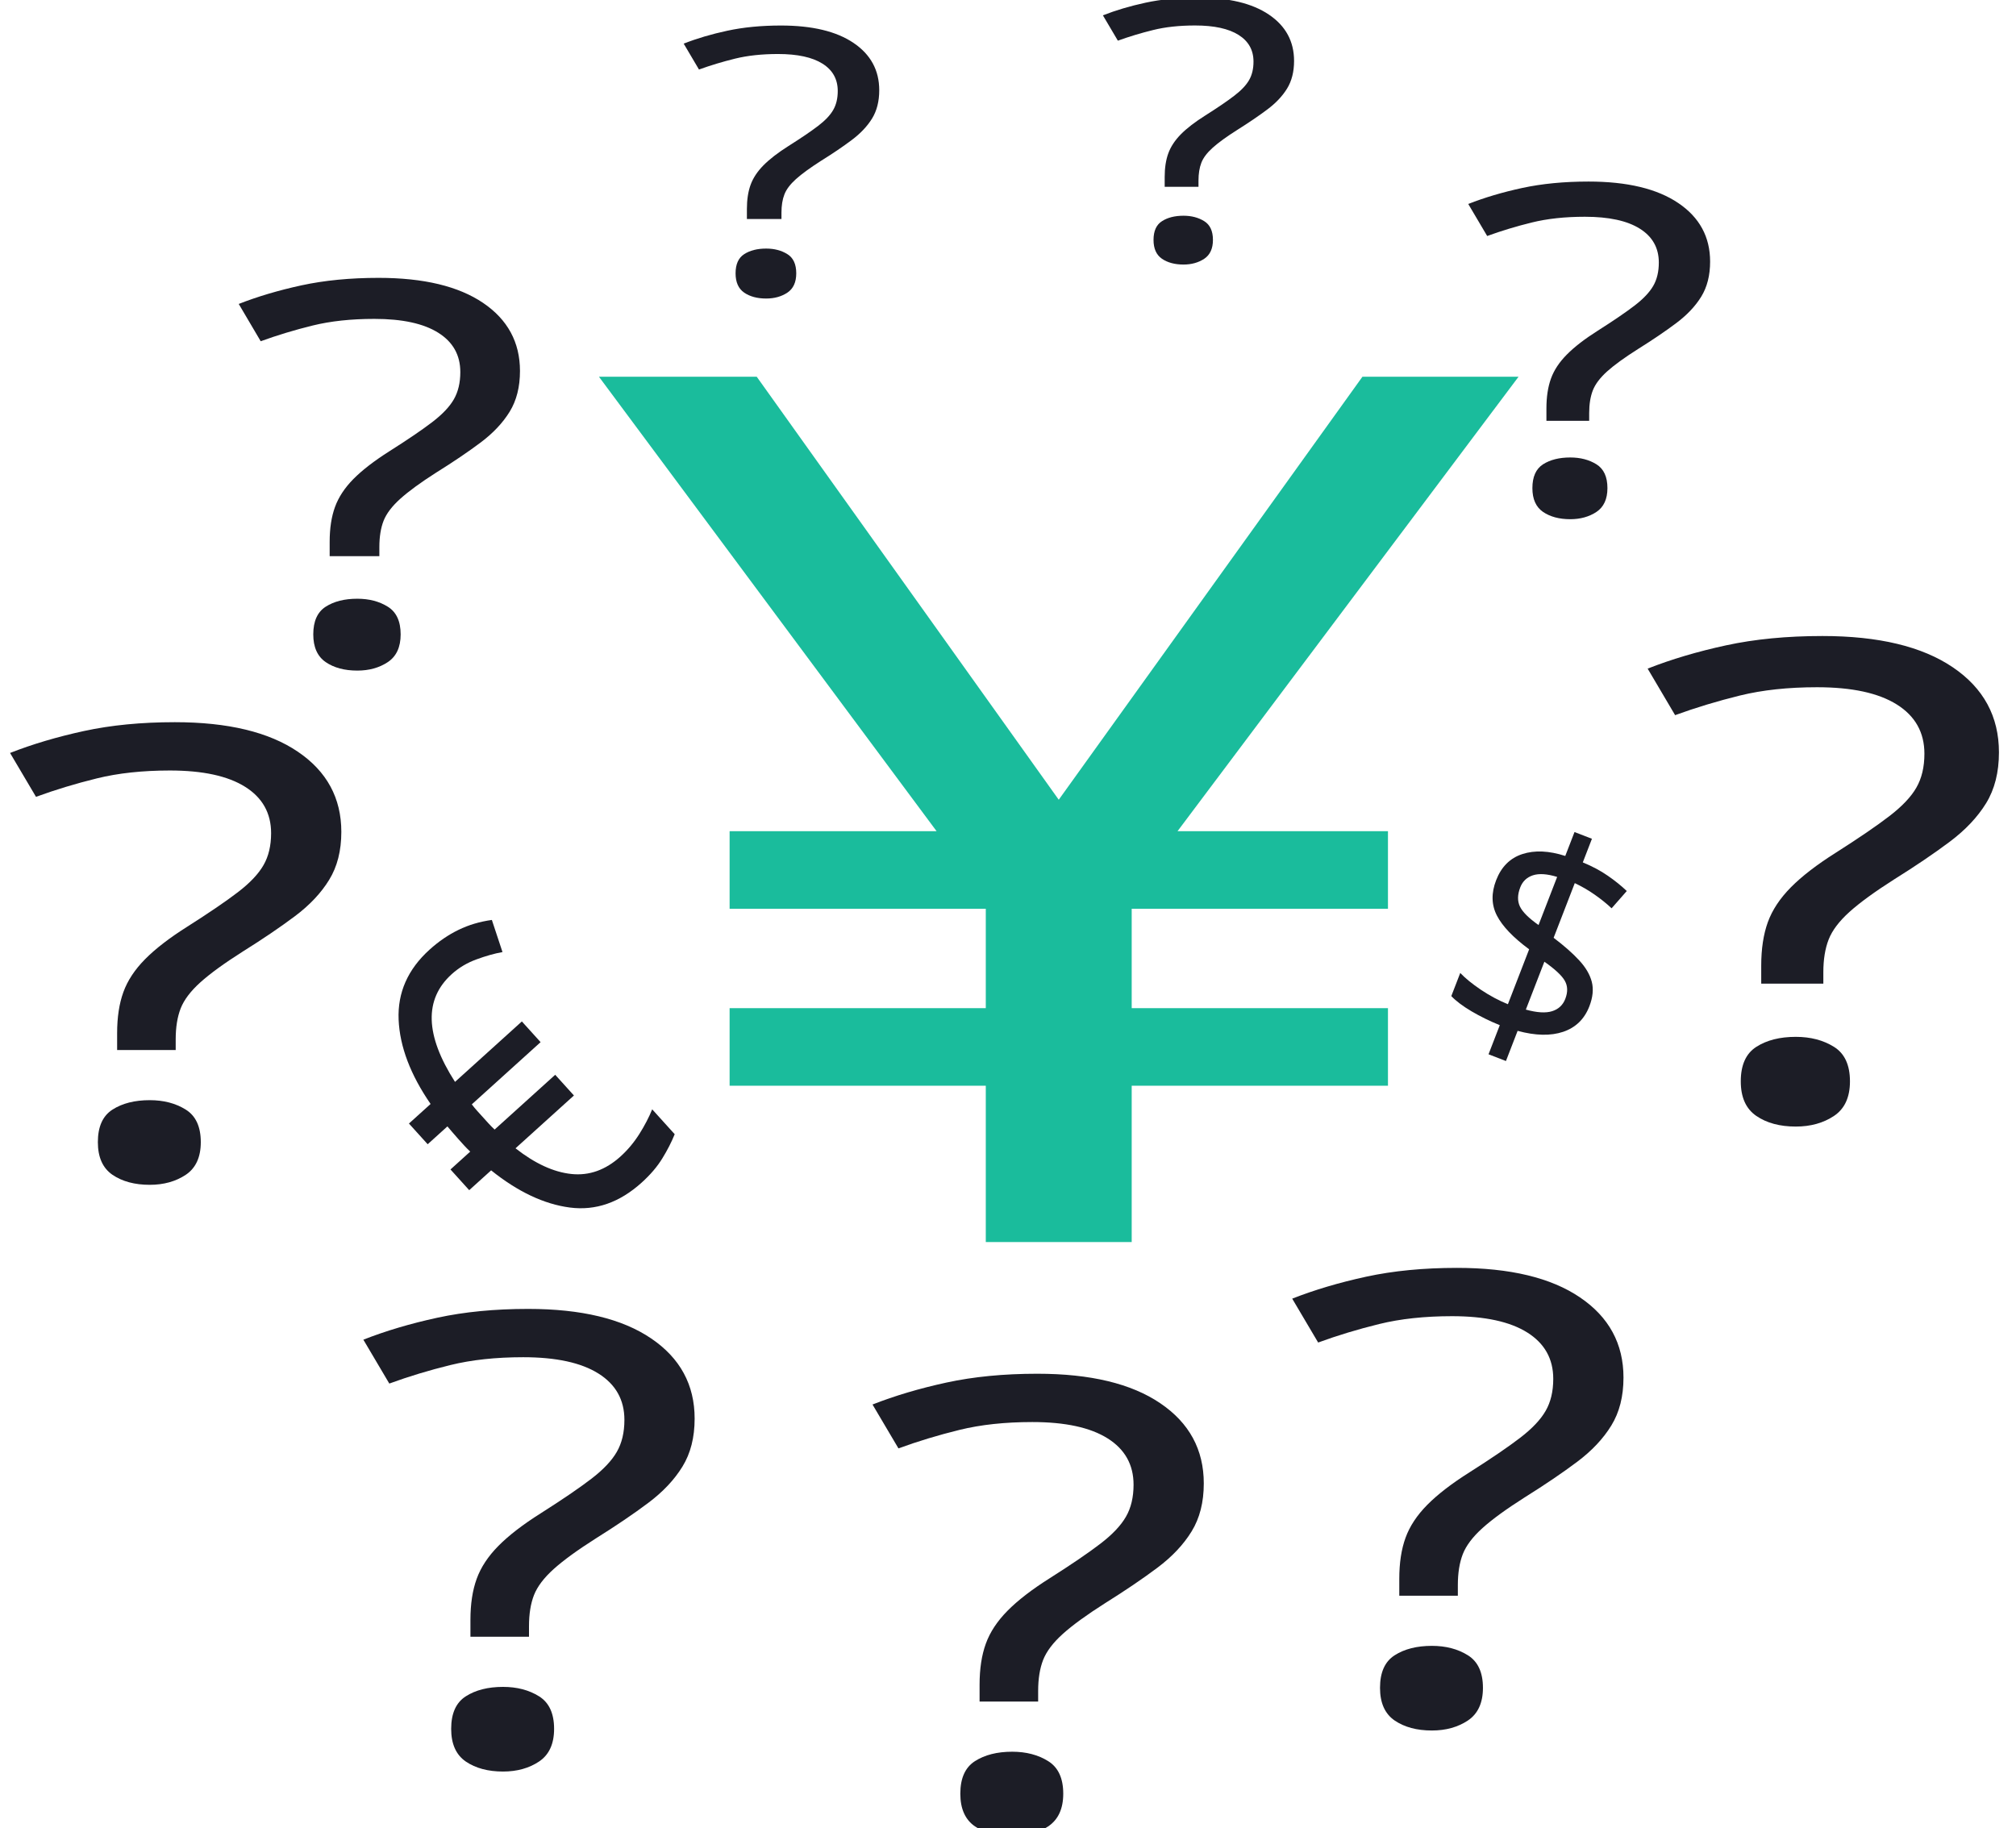
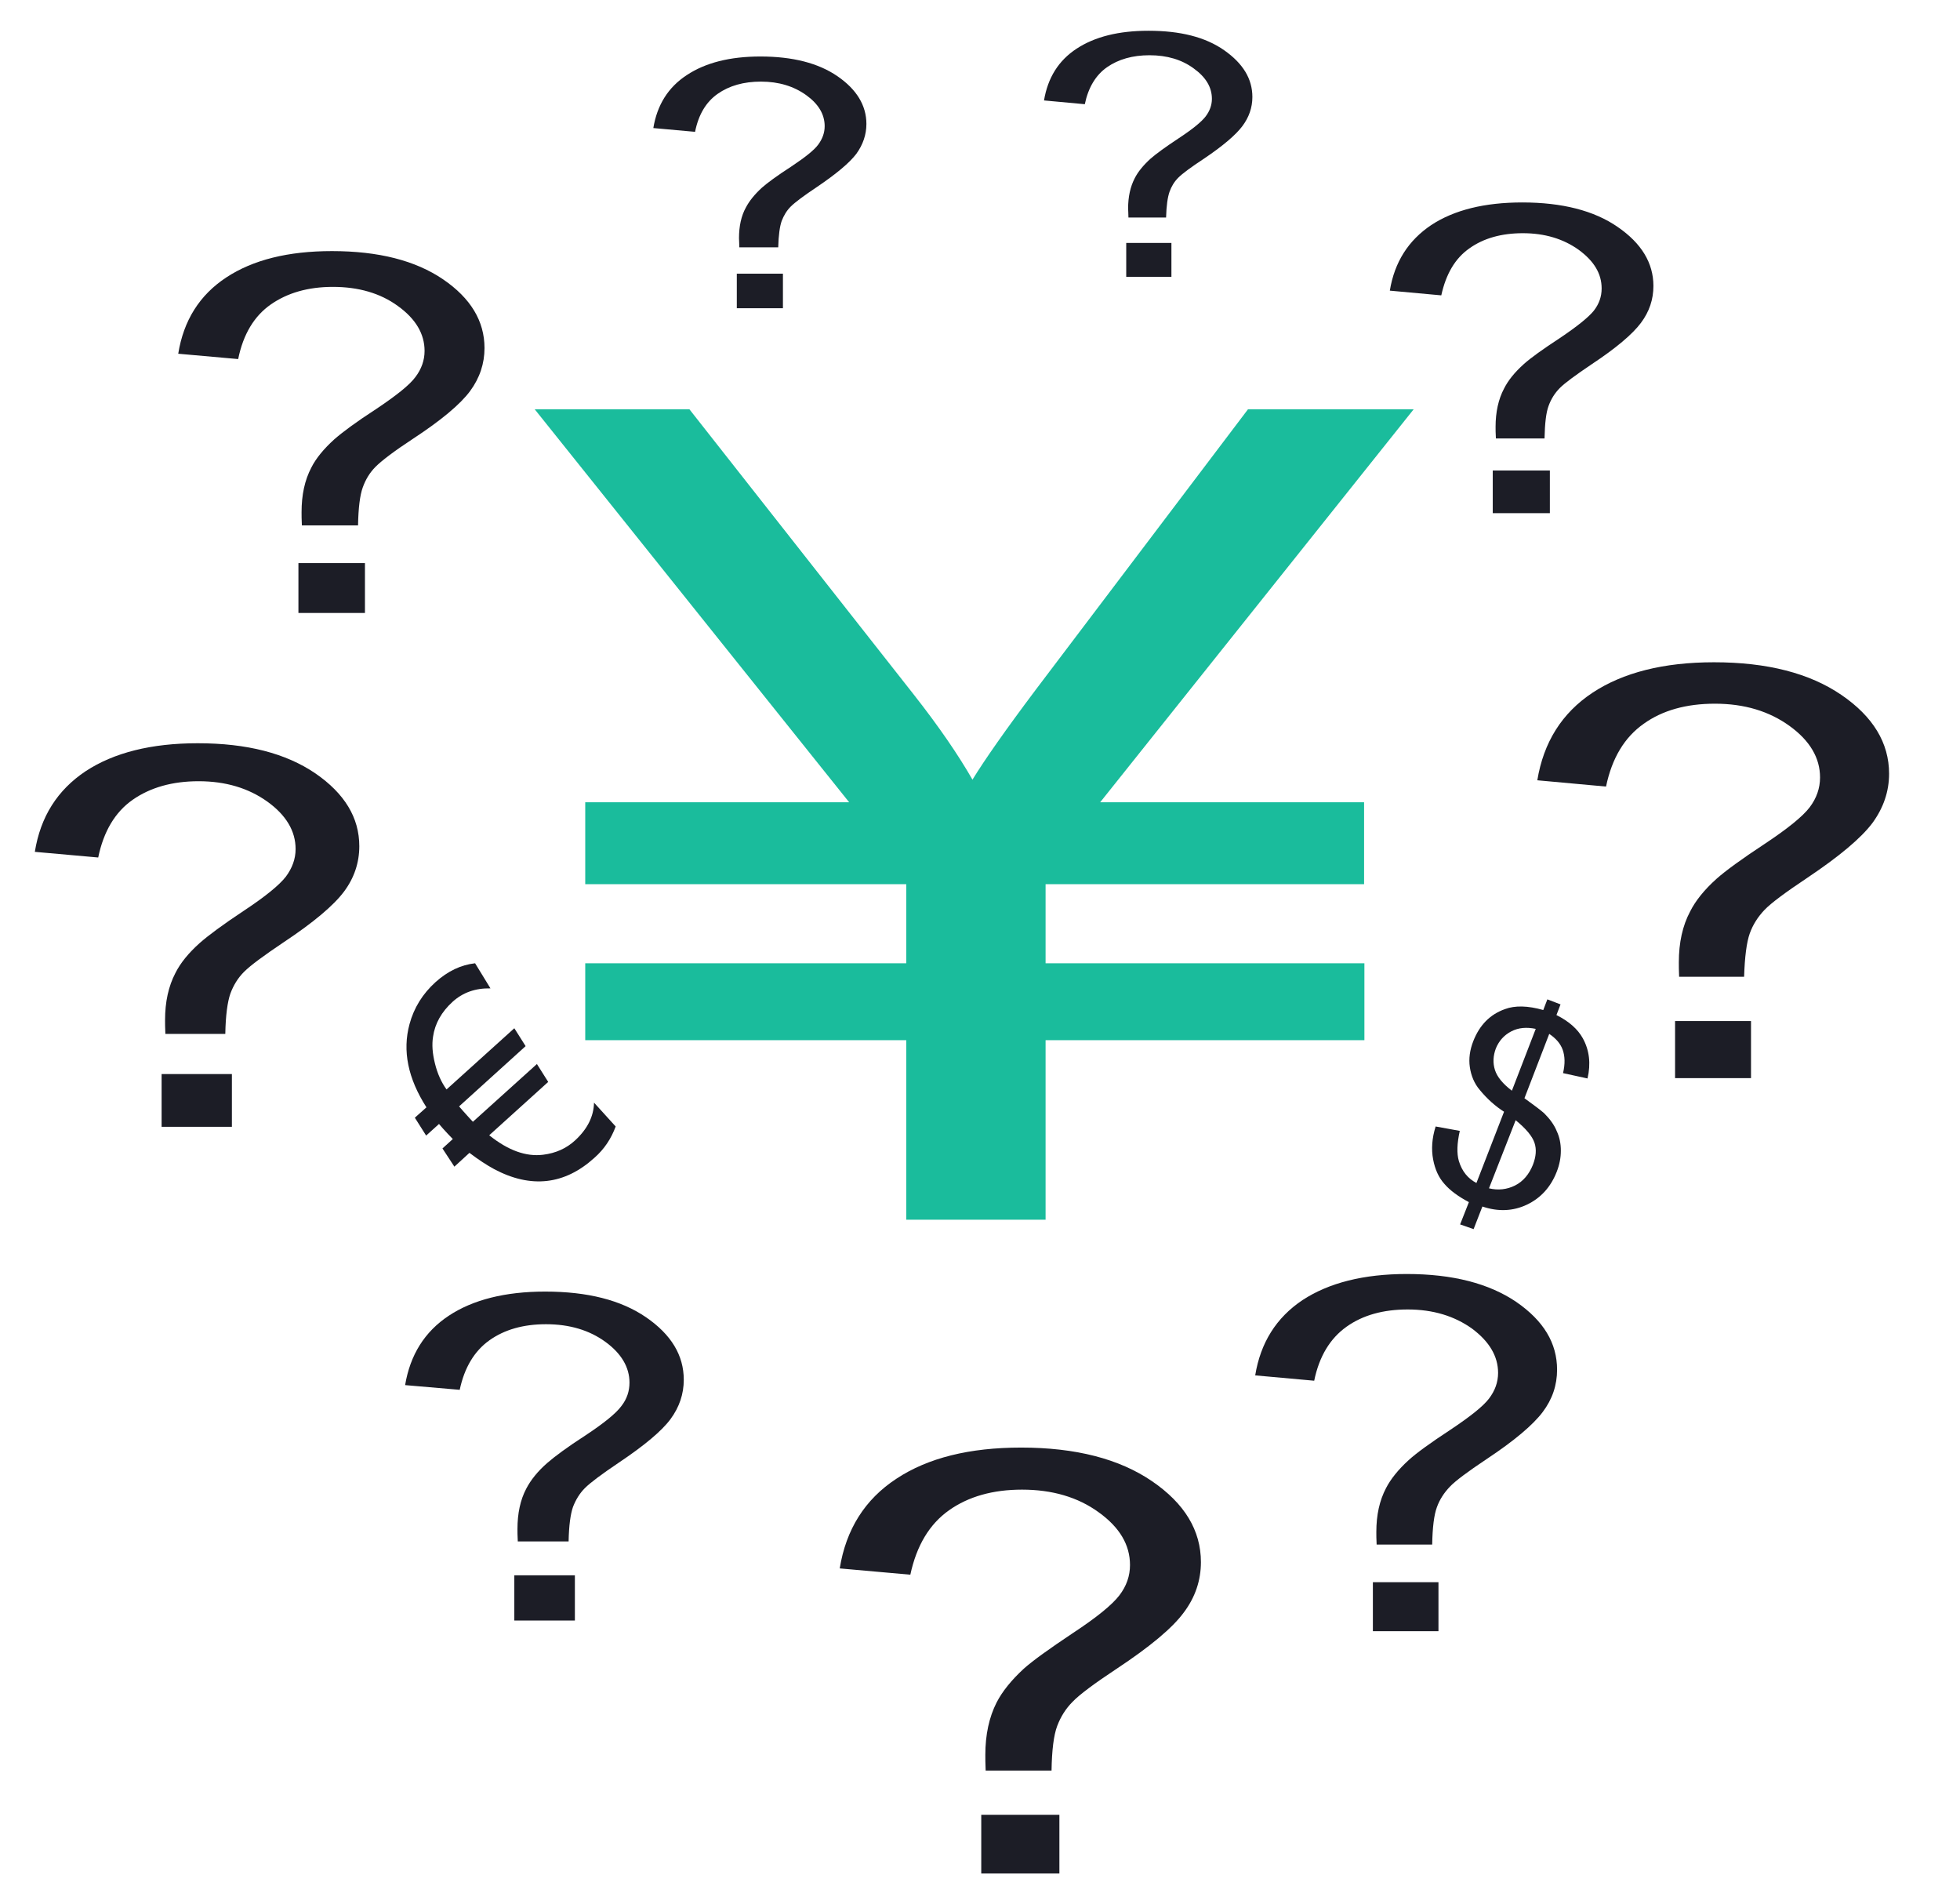
- <svg xmlns="http://www.w3.org/2000/svg" version="1.1" id="Layer_1" x="0px" y="0px" viewBox="0 0 497.5 451" enable-background="new 0 0 497.5 451" xml:space="preserve">
-   <text transform="matrix(1.3347 0 0 1 360.5142 126.5564)" fill="#1C1D26" font-family="'MyriadPro-Regular'" font-size="112.915">?</text>
-   <text transform="matrix(1.3347 0 0 1 403.9714 275.7281)" fill="#1C1D26" font-family="'MyriadPro-Regular'" font-size="164.024">?</text>
-   <text transform="matrix(1.3347 0 0 1 316.4044 424.9)" fill="#1C1D26" font-family="'MyriadPro-Regular'" font-size="154.68">?</text>
-   <text transform="matrix(1.3347 0 0 1 212.8333 451.0262)" fill="#1C1D26" font-family="'MyriadPro-Regular'" font-size="154.68">?</text>
-   <text transform="matrix(1.3347 0 0 1 87.1874 435.0264)" fill="#1C1D26" font-family="'MyriadPro-Regular'" font-size="154.68">?</text>
-   <text transform="matrix(1.3347 0 0 1 1.576098e-04 290.2297)" fill="#1C1D26" font-family="'MyriadPro-Regular'" font-size="154.68">?</text>
-   <text transform="matrix(1.3347 0 0 1 56.8075 163.6517)" fill="#1C1D26" font-family="'MyriadPro-Regular'" font-size="131.319">?</text>
-   <text transform="matrix(1.3347 0 0 1 167.2577 72.3923)" fill="#1C1D26" font-family="'MyriadPro-Regular'" font-size="91.289">?</text>
-   <text transform="matrix(1.3347 0 0 1 270.7321 64.0372)" fill="#1C1D26" font-family="'MyriadPro-Regular'" font-size="89.27">?</text>
-   <text transform="matrix(1.4 0 0 1 141.9439 306.5216)" fill="#1ABC9C" font-family="'MyriadPro-Regular'" font-size="299.078">¥</text>
-   <text transform="matrix(0.6376 -0.5765 0.6707 0.7417 131.7366 314.4815)" fill="#1C1D26" font-family="'MyriadPro-Regular'" font-size="106.073">€</text>
-   <text transform="matrix(0.9326 0.3608 -0.3608 0.9326 351.8471 249.7237)" fill="#1C1D26" font-family="'MyriadPro-Regular'" font-size="72">$</text>
+ <svg xmlns="http://www.w3.org/2000/svg" version="1.1" id="Layer_1" x="0px" y="0px" viewBox="0 117.1 624.6 603" enable-background="new 0 117.1 624.6 603" xml:space="preserve">
+   <g enable-background="new    ">
+     <path fill="#1C1D26" d="M476.7,256.7c-0.1-1.6-0.1-2.8-0.1-3.6c0-4.7,0.9-8.8,2.7-12.2c1.3-2.6,3.4-5.2,6.3-7.8   c2.1-1.9,6-4.7,11.5-8.3c5.5-3.7,9.1-6.6,10.8-8.7c1.7-2.2,2.5-4.5,2.5-7.1c0-4.7-2.4-8.7-7.3-12.3c-4.9-3.5-10.8-5.3-17.8-5.3   c-6.8,0-12.5,1.6-17,4.8c-4.6,3.2-7.5,8.2-9,15l-16.4-1.5c1.5-9.1,5.9-16,13.2-20.9c7.3-4.8,17-7.2,29-7.2   c12.7,0,22.9,2.6,30.4,7.8c7.6,5.2,11.4,11.5,11.4,18.8c0,4.3-1.3,8.2-4,11.8c-2.7,3.6-7.9,8-15.6,13.1c-5.2,3.5-8.6,6-10.2,7.6   c-1.6,1.6-2.8,3.5-3.6,5.7c-0.8,2.1-1.2,5.6-1.3,10.4H476.7z M475.7,280.7V267h18.2v13.6H475.7z" />
+   </g>
+   <g enable-background="new    ">
+     <path fill="#1C1D26" d="M535.1,428.5c-0.1-2.1-0.1-3.7-0.1-4.8c0-6.3,1.2-11.7,3.6-16.2c1.7-3.4,4.5-6.9,8.4-10.4   c2.8-2.5,8-6.3,15.3-11.1c7.4-4.9,12.2-8.8,14.4-11.7c2.2-2.9,3.3-6.1,3.3-9.5c0-6.2-3.2-11.7-9.7-16.4c-6.5-4.7-14.4-7.1-23.8-7.1   c-9.1,0-16.7,2.1-22.7,6.4c-6.1,4.3-10.1,10.9-12,20l-21.9-2c2-12.1,7.8-21.4,17.6-27.9c9.7-6.4,22.6-9.7,38.7-9.7   c17,0,30.5,3.5,40.6,10.4c10.1,6.9,15.2,15.3,15.2,25.1c0,5.7-1.8,10.9-5.3,15.7c-3.6,4.8-10.5,10.6-20.8,17.5   c-6.9,4.6-11.5,8-13.6,10.2s-3.7,4.7-4.7,7.5c-1,2.8-1.6,7.5-1.8,13.8H535.1z M533.8,460.6v-18.2H558v18.2H533.8z" />
+   </g>
+   <g enable-background="new    ">
+     <path fill="#1C1D26" d="M438.7,609.3c-0.1-1.8-0.1-3.2-0.1-4.1c0-5.4,1-10,3.1-14c1.5-2.9,3.9-5.9,7.2-8.9   c2.4-2.2,6.8-5.4,13.2-9.6c6.3-4.2,10.5-7.5,12.4-10c1.9-2.5,2.9-5.2,2.9-8.2c0-5.3-2.8-10-8.3-14.1c-5.6-4-12.4-6.1-20.5-6.1   c-7.8,0-14.3,1.8-19.5,5.5c-5.2,3.7-8.7,9.4-10.3,17.2l-18.8-1.7c1.7-10.4,6.7-18.4,15.1-24c8.4-5.5,19.5-8.3,33.2-8.3   c14.6,0,26.2,3,34.9,8.9c8.7,6,13,13.1,13,21.6c0,4.9-1.5,9.4-4.6,13.5c-3.1,4.1-9,9.1-17.9,15c-6,4-9.9,6.9-11.7,8.8   c-1.8,1.9-3.2,4-4.1,6.5c-0.9,2.4-1.4,6.4-1.5,11.9H438.7z M437.5,636.8v-15.6h20.9v15.6H437.5z" />
+   </g>
+   <g enable-background="new    ">
+     <path fill="#1C1D26" d="M314.1,681.1c-0.1-2.2-0.1-3.8-0.1-4.9c0-6.4,1.2-12,3.6-16.7c1.8-3.5,4.7-7.1,8.6-10.7   c2.9-2.6,8.2-6.4,15.7-11.4c7.6-5,12.5-9,14.8-12c2.3-3,3.4-6.2,3.4-9.7c0-6.4-3.3-12-10-16.8c-6.6-4.8-14.8-7.2-24.4-7.2   c-9.3,0-17.1,2.2-23.3,6.6c-6.2,4.4-10.3,11.2-12.3,20.5l-22.5-2c2-12.4,8-22,18.1-28.6c10-6.6,23.2-9.9,39.7-9.9   c17.4,0,31.3,3.6,41.7,10.7c10.4,7.1,15.6,15.7,15.6,25.8c0,5.8-1.8,11.2-5.5,16.1c-3.6,4.9-10.8,10.9-21.4,17.9   c-7.1,4.7-11.8,8.2-14,10.5c-2.2,2.2-3.8,4.8-4.9,7.7c-1.1,2.9-1.7,7.7-1.8,14.2H314.1z M312.7,714v-18.7h24.9V714H312.7z" />
+   </g>
+   <g enable-background="new    ">
+     <path fill="#1C1D26" d="M165,608.1c-0.1-1.7-0.1-3-0.1-3.8c0-5,0.9-9.3,2.8-12.9c1.4-2.7,3.6-5.5,6.7-8.2c2.3-2,6.3-5,12.2-8.8   c5.9-3.9,9.7-7,11.4-9.3c1.8-2.3,2.6-4.8,2.6-7.5c0-4.9-2.6-9.3-7.7-13c-5.1-3.7-11.4-5.6-18.9-5.6c-7.2,0-13.2,1.7-18,5.1   c-4.8,3.4-8,8.7-9.5,15.8l-17.4-1.5c1.6-9.6,6.2-17,13.9-22.1c7.7-5.1,18-7.7,30.7-7.7c13.5,0,24.2,2.7,32.2,8.2   c8,5.5,12,12.1,12,19.9c0,4.5-1.4,8.7-4.2,12.5c-2.8,3.8-8.3,8.4-16.5,13.9c-5.5,3.7-9.1,6.4-10.8,8.1c-1.7,1.7-2.9,3.7-3.8,6   c-0.8,2.3-1.3,5.9-1.4,11H165z M163.9,633.5V619h19.3v14.4H163.9z" />
+   </g>
+   <g enable-background="new    ">
+     <path fill="#1C1D26" d="M52.7,446.5c-0.1-2-0.1-3.4-0.1-4.4c0-5.8,1.1-10.8,3.3-15c1.6-3.2,4.2-6.4,7.8-9.6   c2.6-2.3,7.3-5.8,14.1-10.3c6.8-4.5,11.2-8.1,13.3-10.8c2-2.7,3.1-5.6,3.1-8.8c0-5.7-3-10.8-9-15.1c-6-4.3-13.3-6.5-21.9-6.5   c-8.4,0-15.4,2-21,5.9c-5.6,3.9-9.3,10.1-11,18.4l-20.2-1.8c1.8-11.2,7.2-19.7,16.2-25.7c9-5.9,20.9-8.9,35.7-8.9   c15.7,0,28.1,3.2,37.5,9.6c9.3,6.4,14,14.1,14,23.2c0,5.2-1.6,10.1-4.9,14.5c-3.3,4.4-9.7,9.8-19.2,16.1   c-6.4,4.3-10.6,7.4-12.6,9.4c-2,2-3.4,4.3-4.4,7c-0.9,2.6-1.5,6.9-1.6,12.8H52.7z M51.5,476.1v-16.8h22.4v16.8H51.5z" />
+   </g>
+   <g enable-background="new    ">
+     <path fill="#1C1D26" d="M96.2,284.5c-0.1-1.9-0.1-3.2-0.1-4.2c0-5.5,1-10.2,3.1-14.2c1.5-3,4-6,7.3-9c2.5-2.2,6.9-5.5,13.4-9.7   c6.4-4.3,10.6-7.6,12.5-10.2c1.9-2.5,2.9-5.3,2.9-8.3c0-5.4-2.8-10.2-8.5-14.3c-5.6-4.1-12.6-6.1-20.7-6.1   c-7.9,0-14.5,1.9-19.8,5.6c-5.3,3.7-8.8,9.5-10.4,17.4l-19.1-1.7c1.7-10.6,6.8-18.7,15.3-24.3c8.5-5.6,19.7-8.4,33.7-8.4   c14.8,0,26.6,3,35.4,9c8.8,6,13.2,13.3,13.2,21.9c0,4.9-1.5,9.5-4.6,13.7c-3.1,4.2-9.2,9.3-18.2,15.2c-6.1,4-10,7-11.9,8.9   c-1.9,1.9-3.2,4.1-4.1,6.6c-0.9,2.5-1.4,6.5-1.5,12.1H96.2z M95.1,312.4v-15.9h21.2v15.9H95.1z" />
+   </g>
+   <g enable-background="new    ">
+     <path fill="#1C1D26" d="M235.6,195.9c0-1.3-0.1-2.3-0.1-2.9c0-3.8,0.7-7.1,2.2-9.8c1.1-2.1,2.8-4.2,5.1-6.3   c1.7-1.5,4.8-3.8,9.3-6.7c4.5-3,7.4-5.3,8.7-7.1c1.3-1.8,2-3.7,2-5.8c0-3.8-2-7.1-5.9-9.9c-3.9-2.8-8.7-4.3-14.4-4.3   c-5.5,0-10.1,1.3-13.8,3.9c-3.7,2.6-6.1,6.6-7.2,12.1l-13.3-1.2c1.2-7.3,4.7-13,10.7-16.9c5.9-3.9,13.7-5.9,23.4-5.9   c10.3,0,18.5,2.1,24.6,6.3c6.1,4.2,9.2,9.3,9.2,15.2c0,3.4-1.1,6.6-3.2,9.5c-2.2,2.9-6.4,6.4-12.6,10.6c-4.2,2.8-7,4.9-8.3,6.2   c-1.3,1.3-2.2,2.8-2.9,4.6c-0.6,1.7-1,4.5-1.1,8.4H235.6z M234.8,215.3v-11h14.7v11H234.8z" />
+   </g>
+   <g enable-background="new    ">
+     <path fill="#1C1D26" d="M359.6,186.3c0-1.3-0.1-2.2-0.1-2.8c0-3.7,0.7-6.9,2.1-9.6c1-2,2.7-4.1,5-6.2c1.7-1.5,4.7-3.7,9.1-6.6   c4.4-2.9,7.2-5.2,8.5-6.9c1.3-1.7,2-3.6,2-5.6c0-3.7-1.9-6.9-5.8-9.7c-3.8-2.8-8.5-4.2-14.1-4.2c-5.4,0-9.9,1.3-13.5,3.8   c-3.6,2.5-6,6.5-7.1,11.8l-13-1.2c1.2-7.2,4.6-12.7,10.4-16.5c5.8-3.8,13.4-5.7,22.9-5.7c10.1,0,18.1,2,24.1,6.2s9,9.1,9,14.9   c0,3.4-1.1,6.5-3.2,9.3c-2.1,2.8-6.2,6.3-12.3,10.4c-4.1,2.7-6.8,4.7-8.1,6c-1.3,1.3-2.2,2.8-2.8,4.5c-0.6,1.7-1,4.4-1.1,8.2H359.6   z M358.9,205.3v-10.8h14.4v10.8H358.9z" />
+   </g>
+   <g enable-background="new    ">
+     <path fill="#1ABC9C" d="M288.8,505.7v-57.2H186.5V424h102.3v-25.2H186.5v-26.1h84.1L170.4,247.5h49.3l71.5,90.9   c8.1,10.3,14.3,19.4,18.7,27.1c3.8-6.2,10.5-15.8,20.2-28.7l67.6-89.3h52.8l-99.9,125.2h84.1v26.1H333.2V424h101.6v24.5H333.2v57.2   H288.8z" />
+   </g>
+   <g enable-background="new    ">
+     <path fill="#1C1D26" d="M144.2,436.3c-3.5,3.2-5.6,6.9-6.2,11.1c-0.4,2.5-0.2,5.3,0.6,8.5c0.8,3.3,2.1,6.1,3.7,8.3l21.6-19.5   l3.6,5.7l-21.2,19.2c0.4,0.5,0.9,1,1.3,1.5c1.7,1.9,2.7,3,3.1,3.4l20.4-18.4l3.6,5.7l-18.8,17c6,4.8,11.7,6.9,17.2,6.2   c4-0.5,7.4-2,10.2-4.6c3.9-3.6,5.9-7.6,6-12l6.9,7.6c-1.4,3.8-3.6,7.2-6.8,10c-9.5,8.6-20.2,9.8-31.9,3.6c-2.4-1.3-5-3-7.9-5.2   l-4.8,4.4L141,483l3.3-3c-1-1-2-2.1-3.1-3.3c-0.4-0.5-0.9-1-1.3-1.5l-4.1,3.7l-3.6-5.7l3.7-3.3c-5.9-9.2-7.7-18-5.4-26.5   c1.4-5.2,4.2-9.7,8.3-13.4c3.9-3.5,8.1-5.5,12.6-6l4.9,8C151.5,431.9,147.5,433.3,144.2,436.3z" />
+   </g>
+   <g enable-background="new    ">
+     <path fill="#1C1D26" d="M465.3,507.2l2.8-7.1c-3.4-1.8-6-3.7-7.8-5.8c-1.8-2-3-4.6-3.6-7.8c-0.6-3.2-0.4-6.7,0.8-10.5l7.7,1.4   c-0.9,4-1,7.2-0.3,9.6c1,3.3,2.9,5.6,5.6,7l8.8-22.7c-2.7-1.7-5.3-4-7.7-6.9c-1.8-2.1-2.8-4.6-3.2-7.3c-0.4-2.7,0-5.5,1.1-8.3   c2-5.1,5.3-8.5,10.1-10.2c3.2-1.2,7.3-1.1,12.2,0.3l1.3-3.4l4.2,1.6l-1.3,3.4c4,2,6.8,4.5,8.4,7.4c2.1,3.8,2.6,8.1,1.5,12.8   l-7.8-1.7c0.7-3,0.6-5.4-0.1-7.4s-2.2-3.7-4.3-5.1l-7.9,20.5c3.2,2.3,5.3,3.9,6.3,4.8c1.8,1.8,3.2,3.7,4,5.7c0.9,1.9,1.3,4,1.3,6.2   c0,2.2-0.4,4.4-1.3,6.7c-1.9,4.9-5.1,8.4-9.5,10.5c-4.4,2.1-9.2,2.3-14.2,0.6l-2.8,7.2L465.3,507.2z M474.5,495.7   c2.9,0.7,5.7,0.4,8.3-0.9s4.5-3.6,5.7-6.6c1-2.6,1.2-4.9,0.5-7c-0.7-2.1-2.7-4.5-6-7.2L474.5,495.7z M489.4,444.9   c-2.9-0.6-5.5-0.4-7.8,0.8c-2.3,1.2-3.9,3-4.9,5.4c-0.9,2.4-1,4.7-0.3,6.9c0.7,2.2,2.5,4.4,5.4,6.6L489.4,444.9z" />
+   </g>
</svg>
